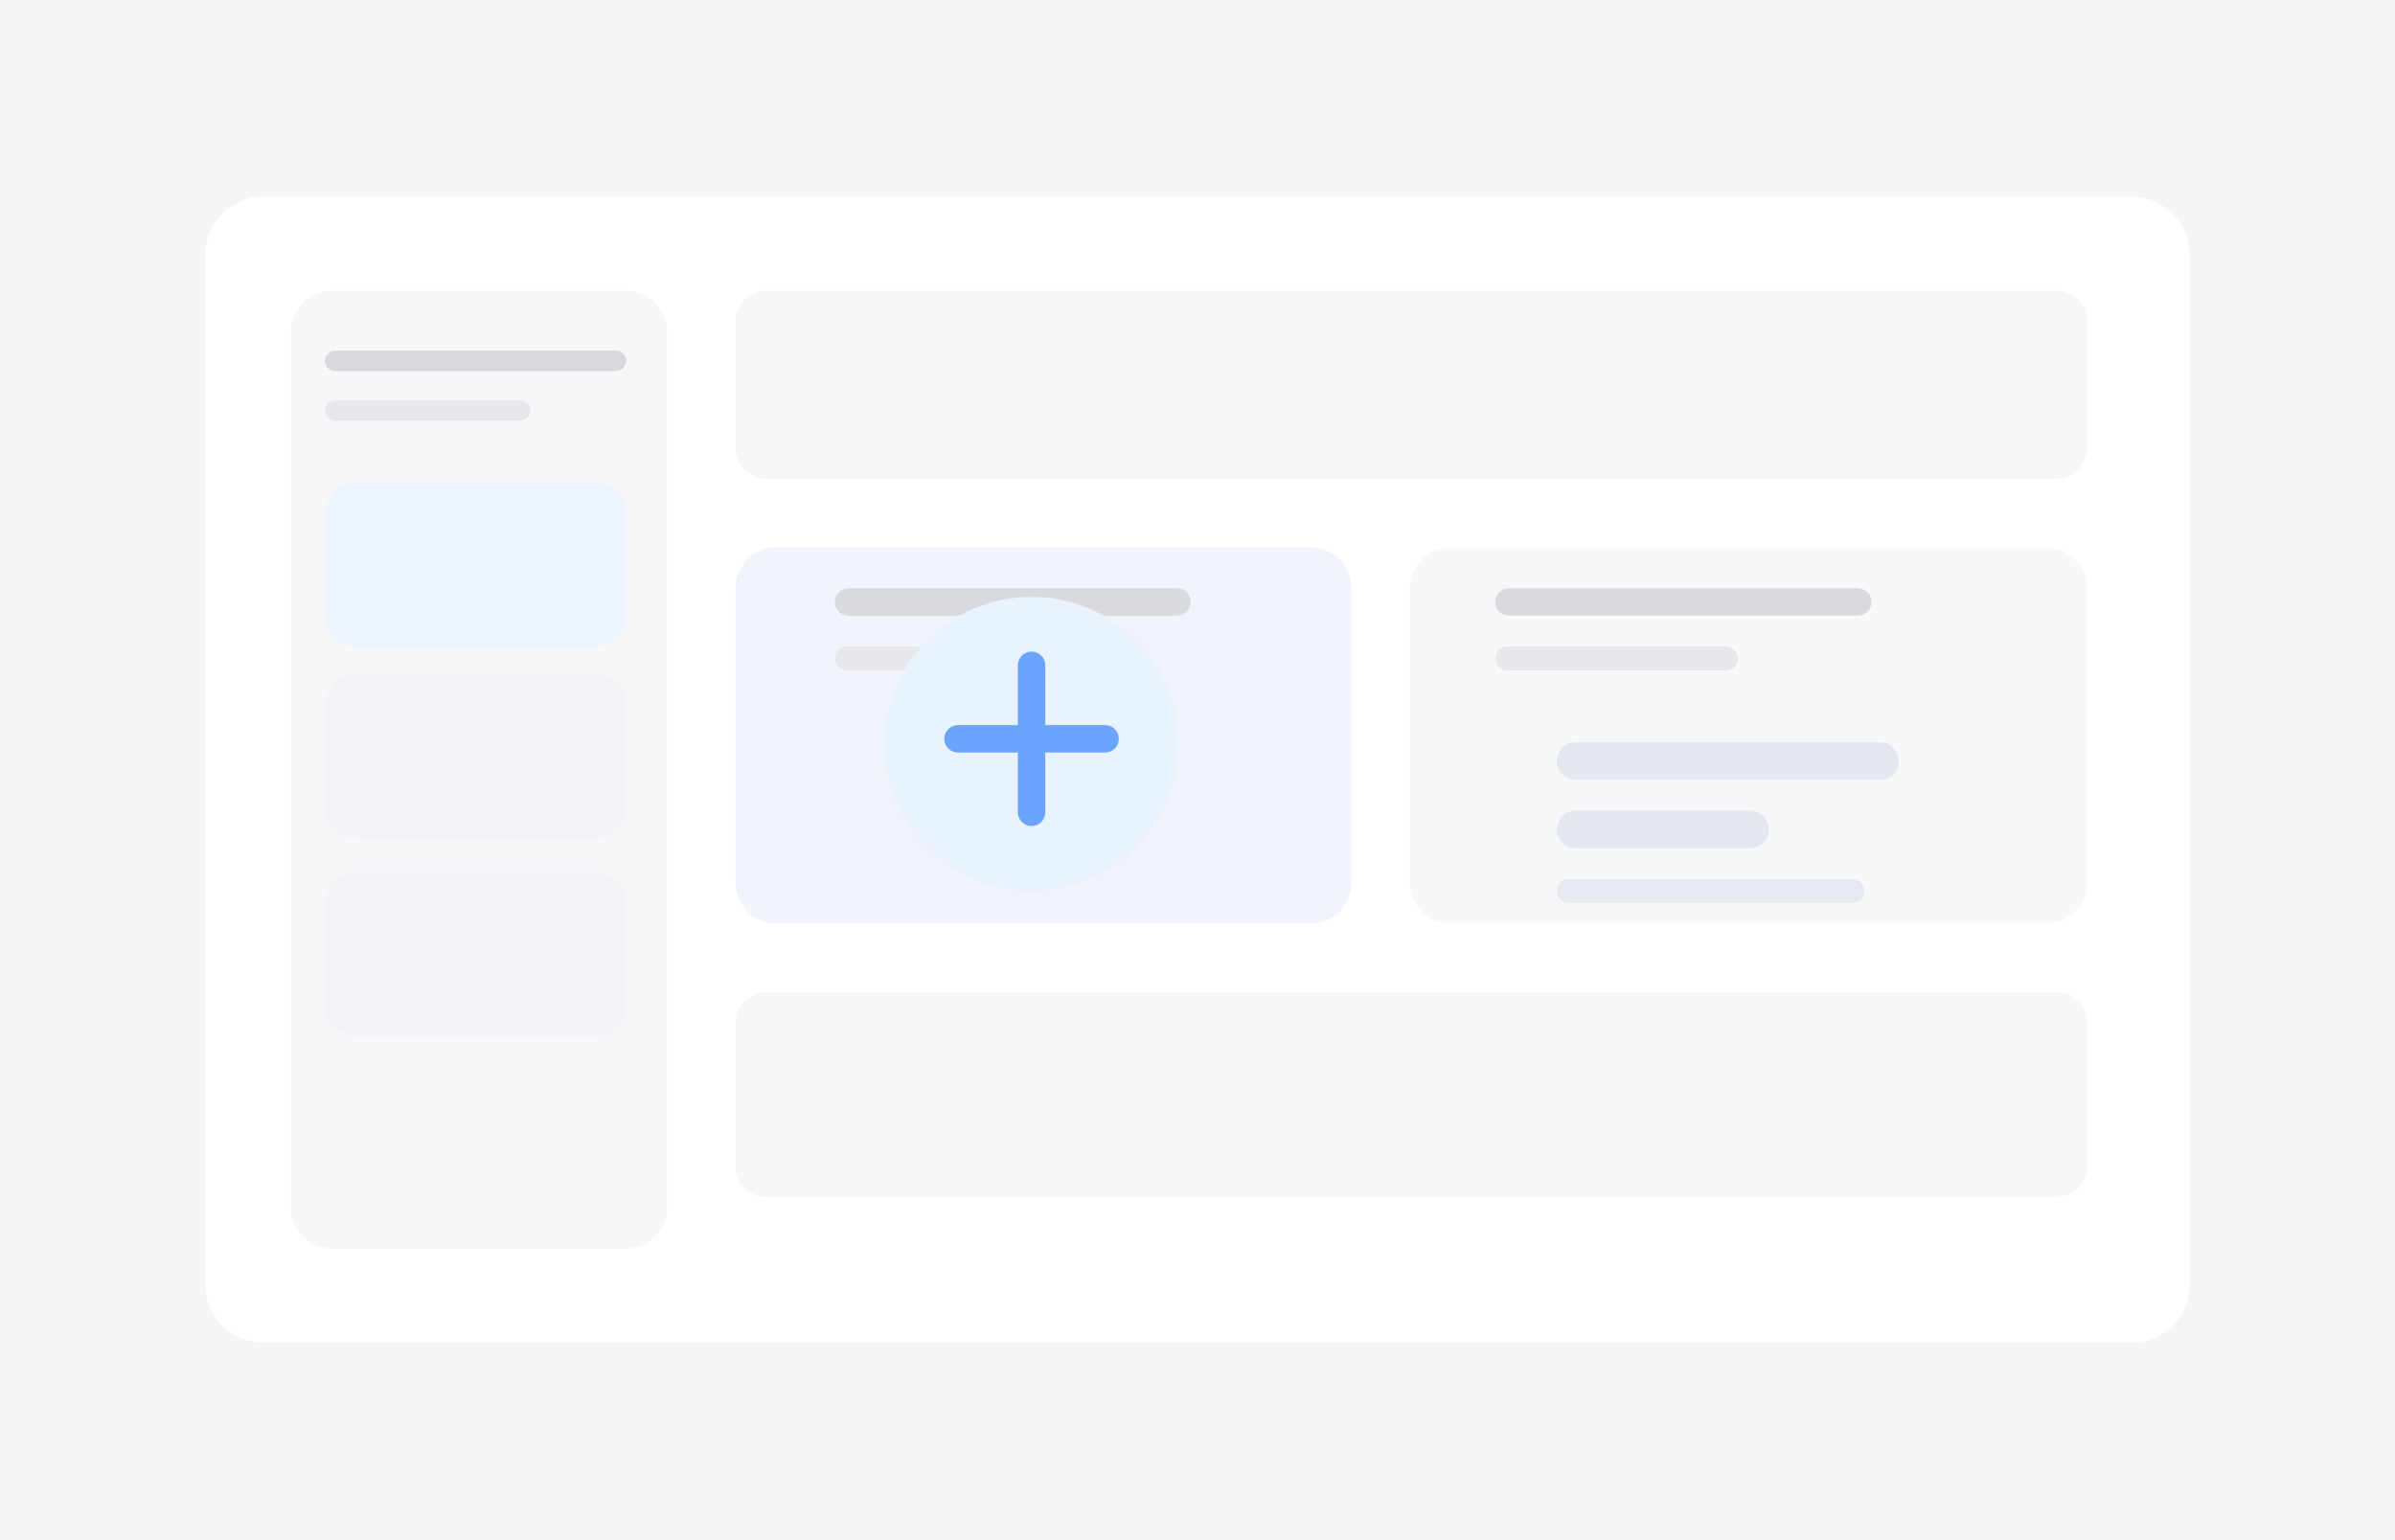
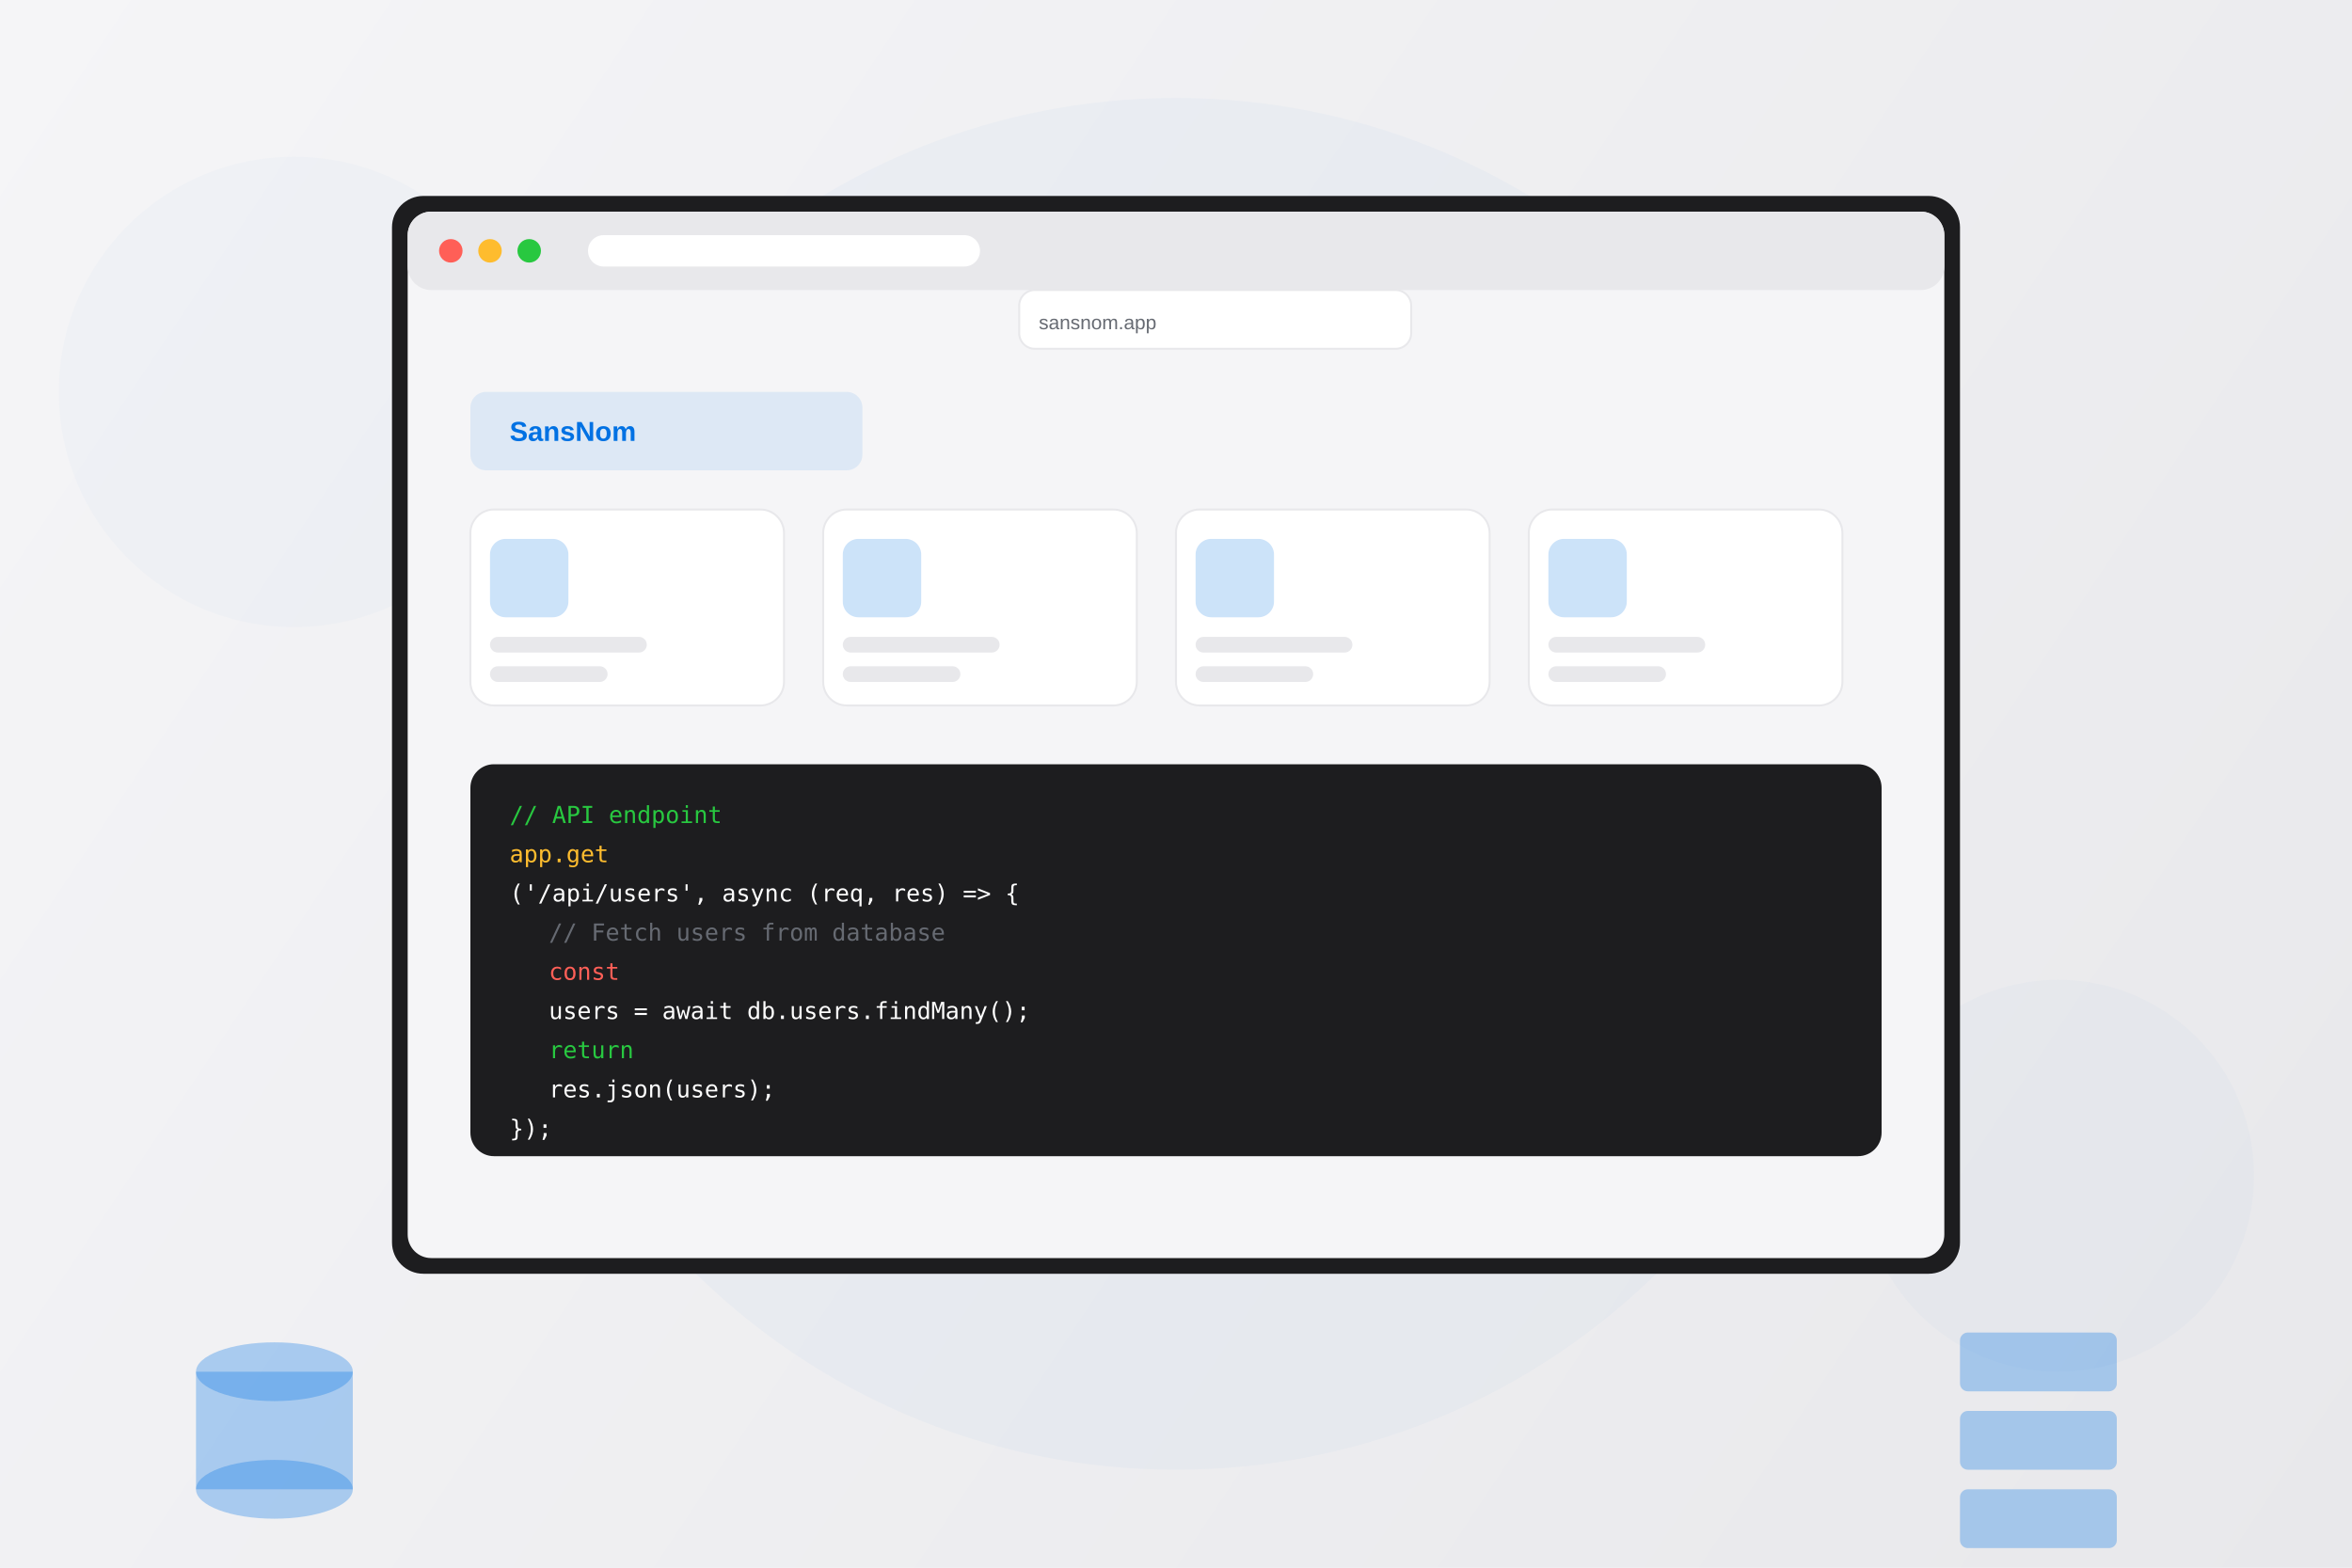
- <svg xmlns="http://www.w3.org/2000/svg" width="1400" height="900" viewBox="0 0 1400 900" fill="none">
-   <rect width="1400" height="900" fill="#F5F5F7" />
-   <rect x="120" y="115" width="1160" height="670" rx="34" fill="#FFFFFF" />
-   <rect x="170" y="170" width="220" height="560" rx="24" fill="#F6F7F9" />
-   <rect x="190" y="205" width="176" height="12" rx="6" fill="#D8D8DE" />
-   <rect x="190" y="234" width="120" height="12" rx="6" fill="#E8E8EC" />
-   <rect x="190" y="282" width="176" height="96" rx="18" fill="#EEF5FF" />
-   <rect x="190" y="394" width="176" height="96" rx="18" fill="#F4F4F8" />
-   <rect x="190" y="510" width="176" height="96" rx="18" fill="#F4F4F8" />
-   <rect x="430" y="170" width="790" height="110" rx="18" fill="#F6F6F8" />
-   <rect x="430" y="320" width="360" height="220" rx="24" fill="#F1F4FA" />
-   <rect x="824" y="320" width="396" height="220" rx="24" fill="#F8F8FA" />
-   <rect x="430" y="580" width="790" height="120" rx="18" fill="#F7F7F8" />
-   <rect x="488" y="344" width="208" height="16" rx="8" fill="#D9D9DE" />
-   <rect x="488" y="378" width="134" height="14" rx="7" fill="#E8E8EC" />
-   <rect x="874" y="344" width="220" height="16" rx="8" fill="#D9D9DE" />
-   <rect x="874" y="378" width="142" height="14" rx="7" fill="#E8E8EC" />
-   <circle cx="603" cy="435" r="86" fill="#E9F2FF" />
-   <path d="M560 432H646" stroke="#6AA4FF" stroke-width="16" stroke-linecap="round" />
-   <path d="M603 389V475" stroke="#6AA4FF" stroke-width="16" stroke-linecap="round" />
-   <rect x="910" y="434" width="200" height="22" rx="11" fill="#E2E7F0" />
-   <rect x="910" y="474" width="124" height="22" rx="11" fill="#E2E7F0" />
-   <rect x="910" y="514" width="180" height="14" rx="7" fill="#E7E9F0" />
+ <svg xmlns="http://www.w3.org/2000/svg" width="1200" height="800" viewBox="0 0 1200 800" fill="none">
+   <rect width="1200" height="800" fill="#F5F5F7" />
+   <defs>
+     <linearGradient id="webBg" x1="0" y1="0" x2="1200" y2="800" gradientUnits="userSpaceOnUse">
+       <stop offset="0%" stop-color="#F5F5F7" />
+       <stop offset="100%" stop-color="#E8E8EB" />
+     </linearGradient>
+   </defs>
+   <rect width="1200" height="800" fill="url(#webBg)" />
+   <circle cx="600" cy="400" r="350" fill="rgba(0, 113, 227, 0.03)" />
+   <circle cx="150" cy="200" r="120" fill="rgba(0, 113, 227, 0.02)" />
+   <circle cx="1050" cy="600" r="100" fill="rgba(0, 113, 227, 0.02)" />
+   <g transform="translate(200, 100)">
+     <rect x="0" y="0" width="800" height="550" rx="16" fill="#1D1D1F" />
+     <rect x="8" y="8" width="784" height="534" rx="12" fill="#F5F5F7" />
+     <rect x="8" y="8" width="784" height="40" rx="12" fill="#E8E8EB" />
+     <circle cx="30" cy="28" r="6" fill="#FF5F57" />
+     <circle cx="50" cy="28" r="6" fill="#FEBC2E" />
+     <circle cx="70" cy="28" r="6" fill="#28C840" />
+     <rect x="100" y="20" width="200" height="16" rx="8" fill="#FFFFFF" />
+     <rect x="320" y="48" width="200" height="30" rx="8" fill="#FFFFFF" stroke="#E8E8EB" />
+     <text x="330" y="68" font-family="Arial" font-size="10" fill="#666a72">sansnom.app</text>
+     <rect x="40" y="100" width="200" height="40" rx="8" fill="#0071E3" opacity="0.1" />
+     <text x="60" y="125" font-family="Arial" font-size="14" font-weight="600" fill="#0071E3">SansNom</text>
+     <rect x="40" y="160" width="160" height="100" rx="12" fill="#FFFFFF" stroke="#E8E8EB" />
+     <rect x="50" y="175" width="40" height="40" rx="8" fill="#0071E3" opacity="0.2" />
+     <rect x="50" y="225" width="80" height="8" rx="4" fill="#E8E8EB" />
+     <rect x="50" y="240" width="60" height="8" rx="4" fill="#E8E8EB" />
+     <rect x="220" y="160" width="160" height="100" rx="12" fill="#FFFFFF" stroke="#E8E8EB" />
+     <rect x="230" y="175" width="40" height="40" rx="8" fill="#0071E3" opacity="0.2" />
+     <rect x="230" y="225" width="80" height="8" rx="4" fill="#E8E8EB" />
+     <rect x="230" y="240" width="60" height="8" rx="4" fill="#E8E8EB" />
+     <rect x="400" y="160" width="160" height="100" rx="12" fill="#FFFFFF" stroke="#E8E8EB" />
+     <rect x="410" y="175" width="40" height="40" rx="8" fill="#0071E3" opacity="0.2" />
+     <rect x="410" y="225" width="80" height="8" rx="4" fill="#E8E8EB" />
+     <rect x="410" y="240" width="60" height="8" rx="4" fill="#E8E8EB" />
+     <rect x="580" y="160" width="160" height="100" rx="12" fill="#FFFFFF" stroke="#E8E8EB" />
+     <rect x="590" y="175" width="40" height="40" rx="8" fill="#0071E3" opacity="0.2" />
+     <rect x="590" y="225" width="80" height="8" rx="4" fill="#E8E8EB" />
+     <rect x="590" y="240" width="60" height="8" rx="4" fill="#E8E8EB" />
+     <rect x="40" y="290" width="720" height="200" rx="12" fill="#1D1D1F" />
+     <text x="60" y="320" font-family="monospace" font-size="12" fill="#28C840">// API endpoint</text>
+     <text x="60" y="340" font-family="monospace" font-size="12" fill="#FEBC2E">app.get</text>
+     <text x="60" y="360" font-family="monospace" font-size="12" fill="#FFFFFF">('/api/users', async (req, res) =&gt; {</text>
+     <text x="80" y="380" font-family="monospace" font-size="12" fill="#666a72">// Fetch users from database</text>
+     <text x="80" y="400" font-family="monospace" font-size="12" fill="#FF5F57">const</text>
+     <text x="80" y="420" font-family="monospace" font-size="12" fill="#FFFFFF">users = await db.users.findMany();</text>
+     <text x="80" y="440" font-family="monospace" font-size="12" fill="#28C840">return</text>
+     <text x="80" y="460" font-family="monospace" font-size="12" fill="#FFFFFF">res.json(users);</text>
+     <text x="60" y="480" font-family="monospace" font-size="12" fill="#FFFFFF">});</text>
+   </g>
+   <g transform="translate(100, 680)">
+     <ellipse cx="40" cy="20" rx="40" ry="15" fill="#0071E3" opacity="0.3" />
+     <rect x="0" y="20" width="80" height="60" fill="#0071E3" opacity="0.3" />
+     <ellipse cx="40" cy="80" rx="40" ry="15" fill="#0071E3" opacity="0.3" />
+   </g>
+   <g transform="translate(1000, 680)">
+     <rect x="0" y="0" width="80" height="30" rx="4" fill="#0071E3" opacity="0.3" />
+     <rect x="0" y="40" width="80" height="30" rx="4" fill="#0071E3" opacity="0.3" />
+     <rect x="0" y="80" width="80" height="30" rx="4" fill="#0071E3" opacity="0.3" />
+   </g>
</svg>
